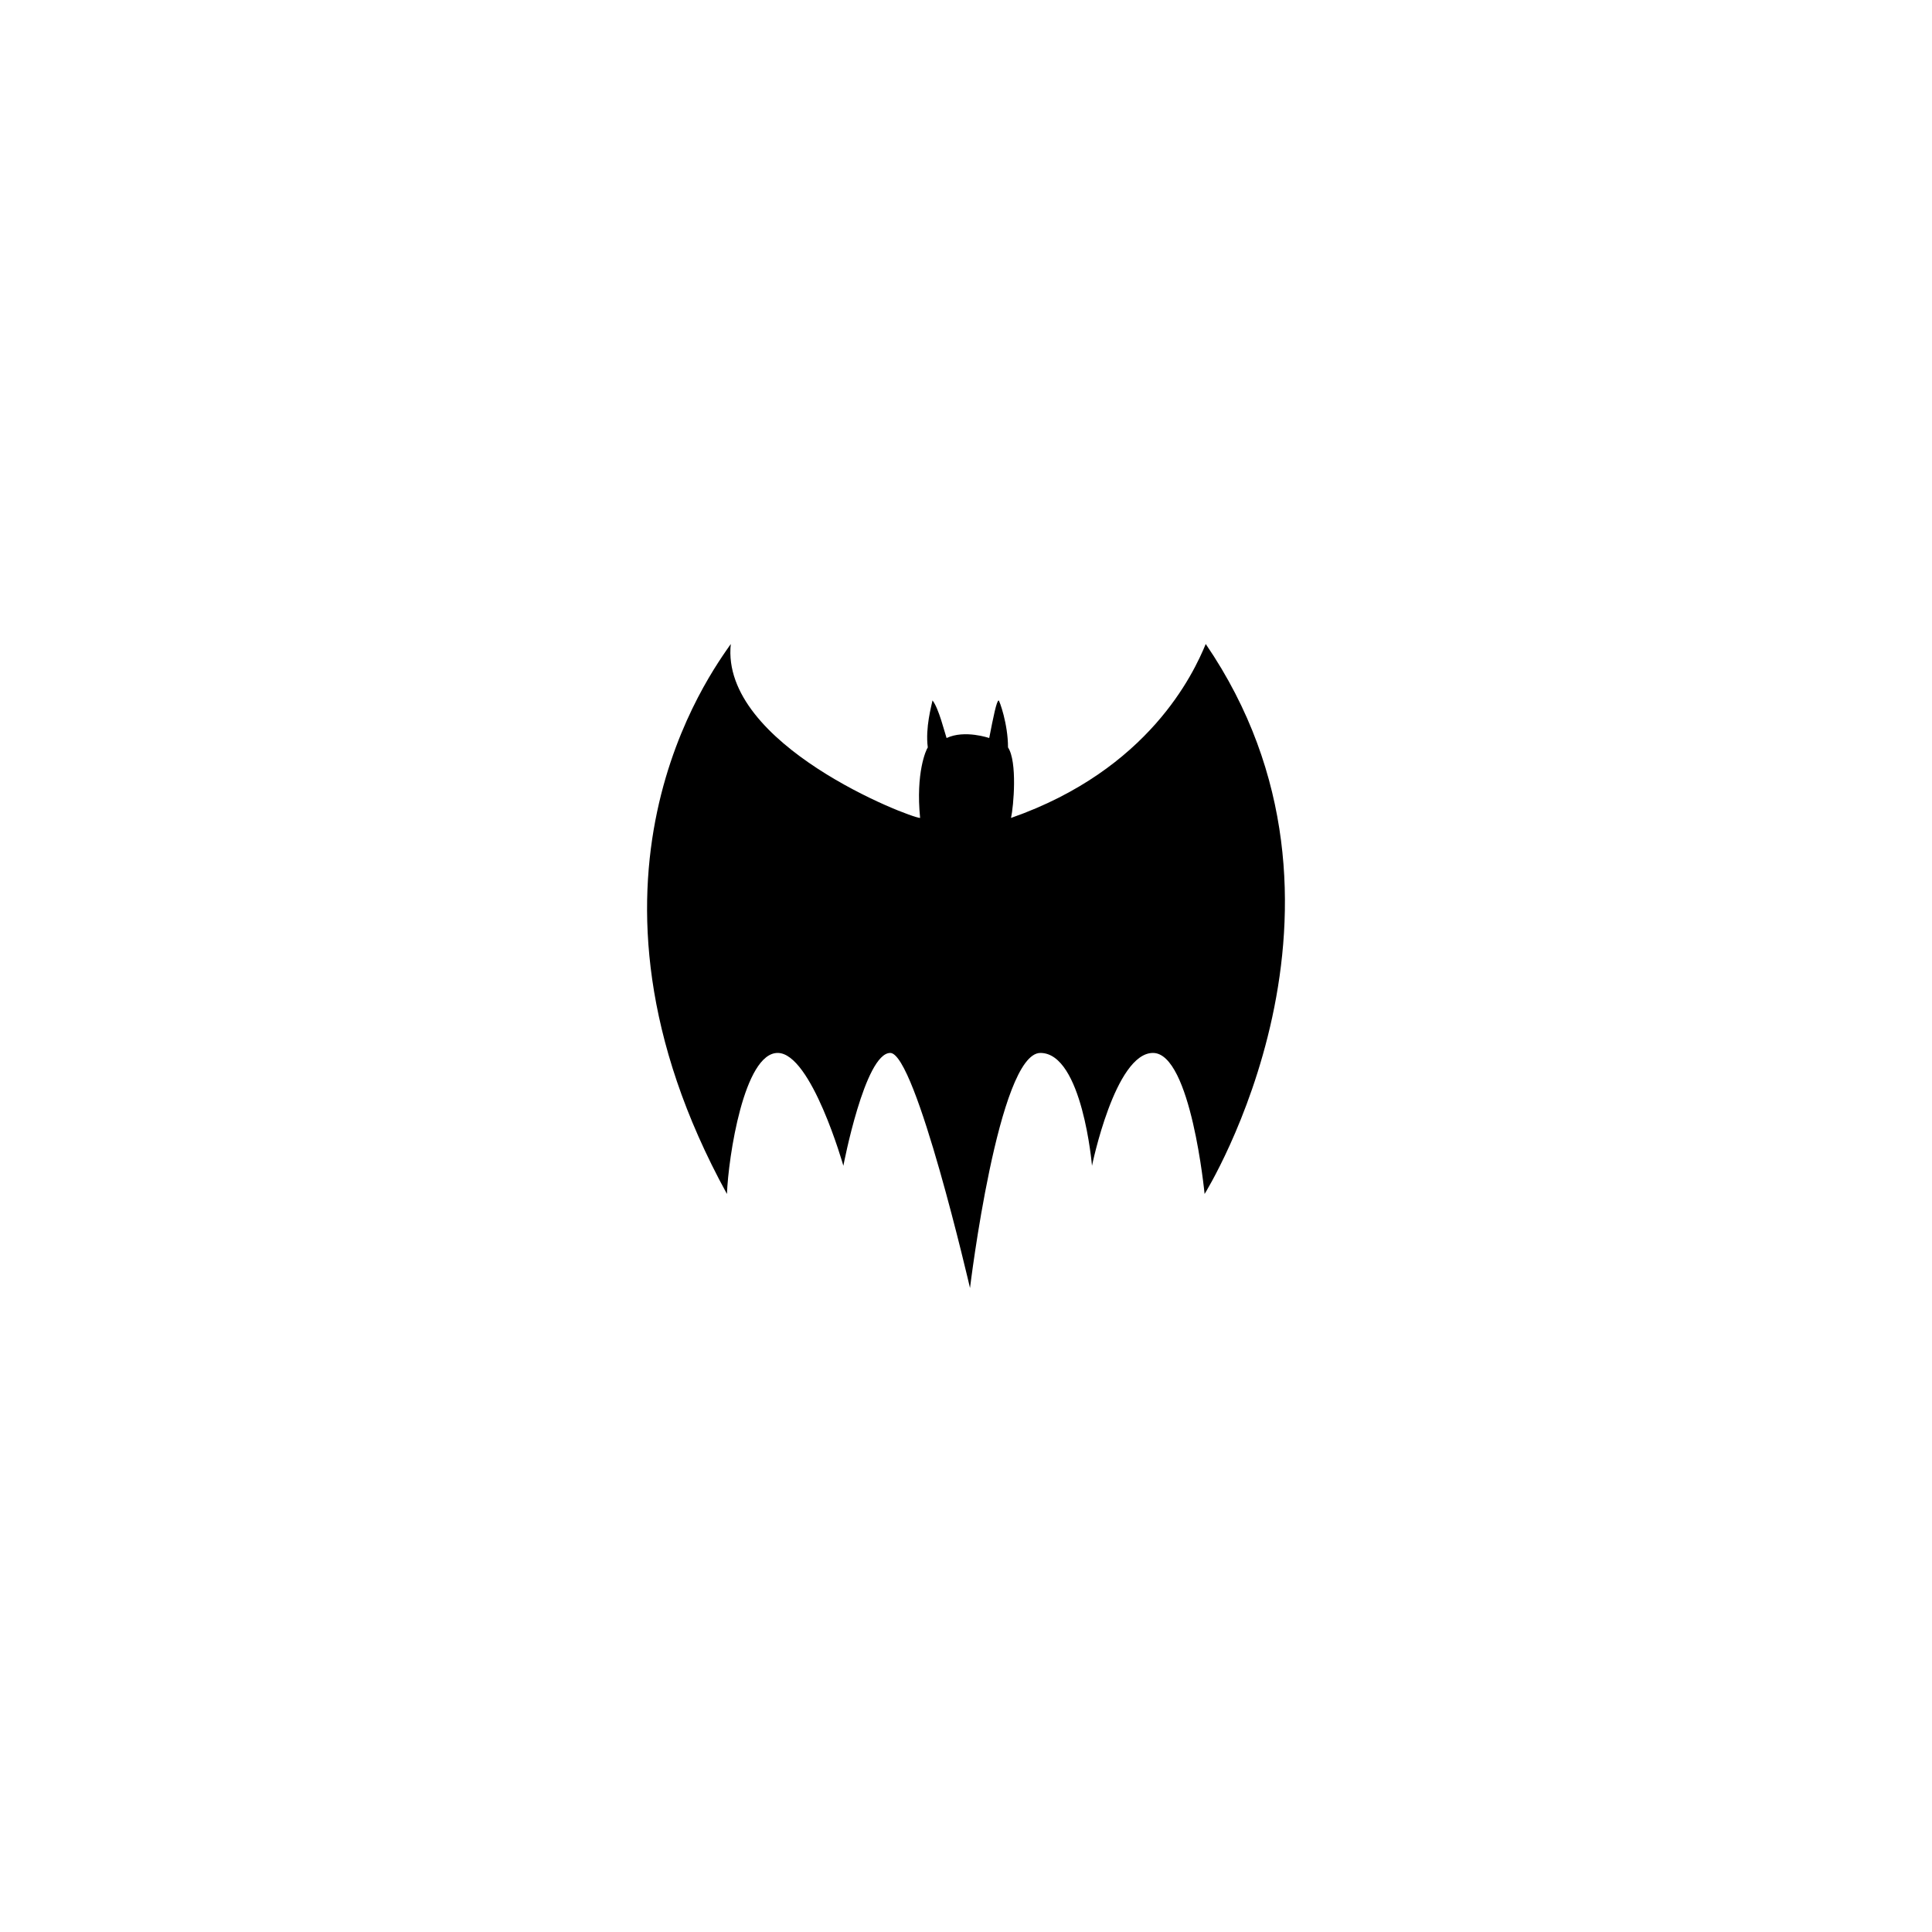
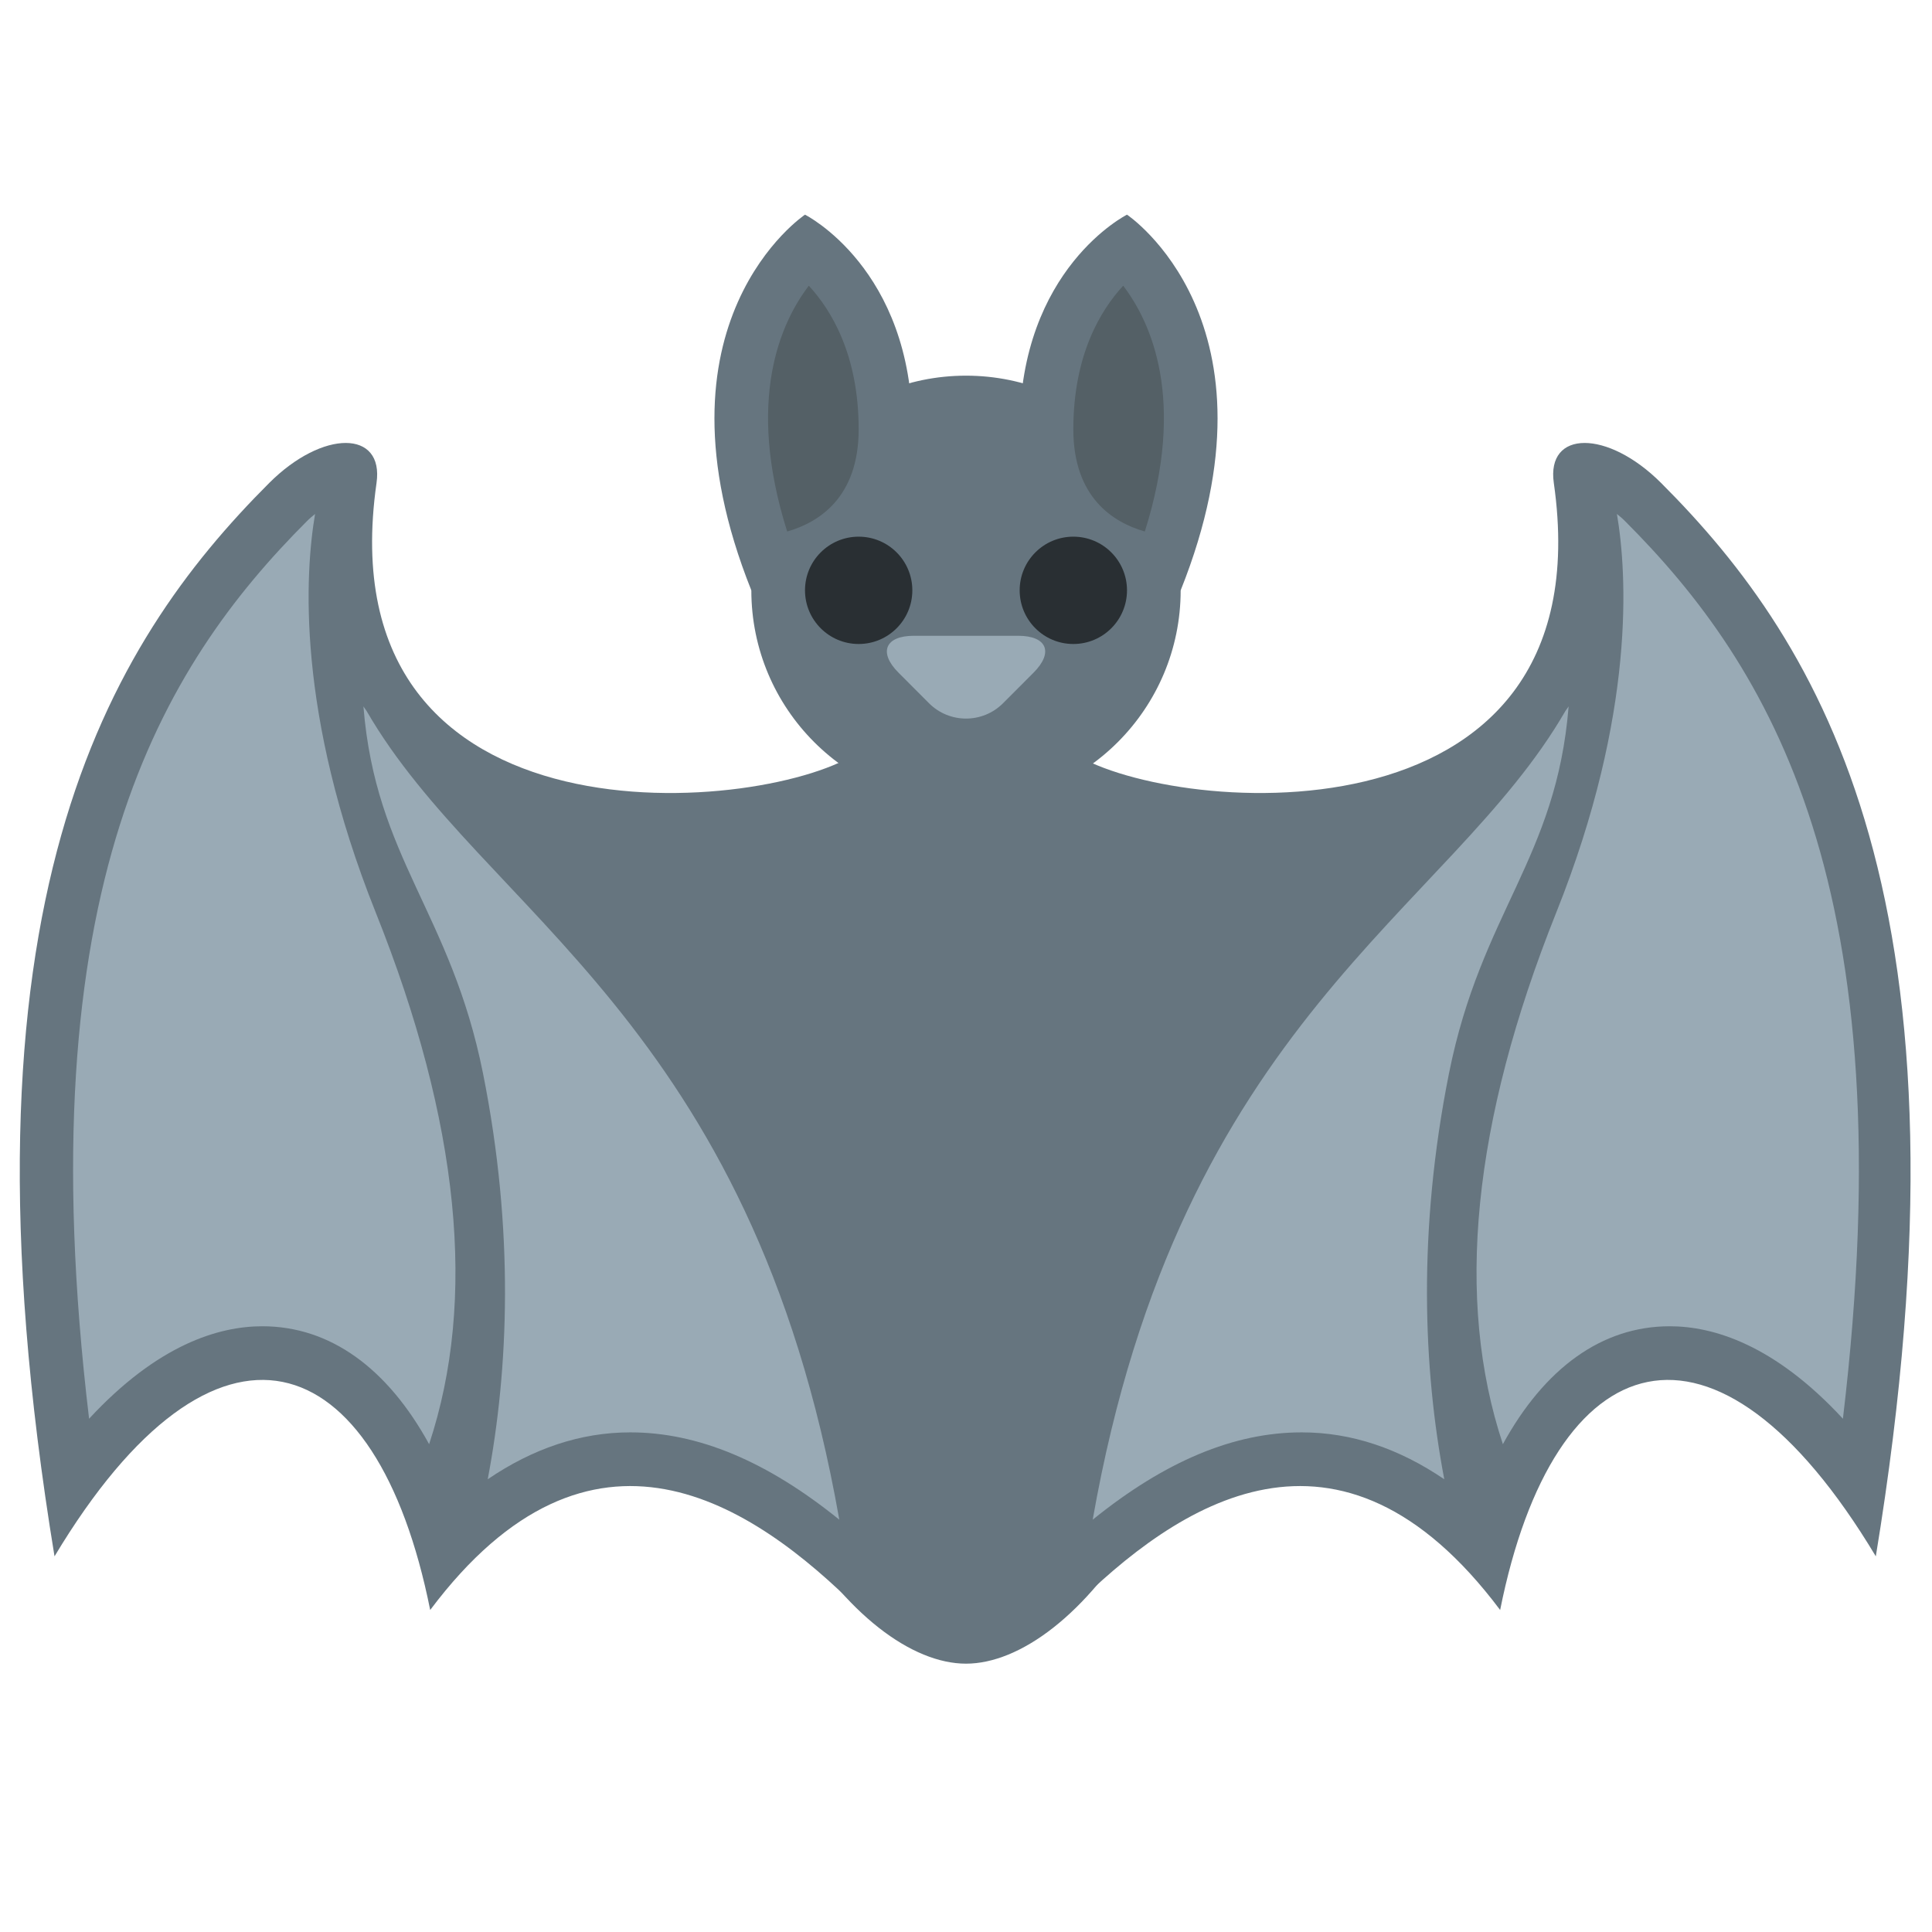
- <svg xmlns="http://www.w3.org/2000/svg" fill="#000000" version="1.1" id="Capa_1" width="64px" height="64px" viewBox="-188.87 -188.87 566.61 566.61" xml:space="preserve">
+ <svg xmlns="http://www.w3.org/2000/svg" width="64px" height="64px" viewBox="0 0 36 36" aria-hidden="true" role="img" class="iconify iconify--twemoji" preserveAspectRatio="xMidYMid meet" fill="#000000">
  <g id="SVGRepo_bgCarrier" stroke-width="0" />
  <g id="SVGRepo_tracerCarrier" stroke-linecap="round" stroke-linejoin="round" />
  <g id="SVGRepo_iconCarrier">
-     <g>
-       <path d="M101.245,27.578c0,0-7.191-2.5-12.504,0c-0.597-1.708-2.293-8.741-4.129-11.031c-0.292,1.541-2.149,8.014-1.382,13.78 c-0.524,0.725-3.568,7.435-2.253,20.685C77.966,50.966,22.342,29.505,25.453,0c-5.623,8.168-51.615,69.236-1.129,161.295 c0.414-10.82,5.008-41.363,14.885-41.363c9.871,0,19.26,33.095,19.26,33.095s6.293-33.095,13.755-33.095 c7.465,0,23.388,68.941,23.388,68.941s8.318-68.941,20.643-68.941c12.318,0,15.132,33.095,15.132,33.095s6.74-33.095,17.884-33.095 c11.148,0,15.138,41.363,15.138,41.363S217.201,76.787,164.743,0c-3.538,8.555-16.594,36.839-57.104,51.012 c0.768-3.432,1.888-16.526-0.883-20.685c0-6.927-2.527-13.78-2.746-13.78C103.389,16.705,102.45,21.382,101.245,27.578" />
-     </g>
+     <path fill="#66757F" d="M23 21c0 6.352-3 10-5 10s-5-3.648-5-10s2.239-7 5-7c2.762 0 5 .648 5 7z" />
+     <circle fill="#66757F" cx="18" cy="11" r="4" />
+     <path fill="#66757F" d="M14 11c-2-5 1-7 1-7s2 1 2 4s-3 3-3 3z" />
+     <path fill="#546066" d="M14.668 9.904c-.776-2.457-.119-3.896.403-4.58C15.486 5.773 16 6.608 16 8c0 1.268-.739 1.734-1.332 1.904z" />
+     <path fill="#66757F" d="M22 11c2-5-1-7-1-7s-2 1-2 4s3 3 3 3zm-5.984 3c-1.62 1.157-10 2-9-5c.142-.99-1-1-2 0c-3 3-6 7.834-4 20c3-5 6-4 7 1c3-4 6-2 8 0c3-3 0-16 0-16zm3.937 0c1.62 1.157 10 2 9-5c-.142-.99 1-1 2 0c3 3 6 7.834 4 20c-3-5-6-4-7 1c-3-4-6-2-8 0c-3-3 0-16 0-16z" />
+     <circle fill="#292F33" cx="16" cy="11" r="1" />
+     <circle fill="#292F33" cx="20" cy="11" r="1" />
+     <path fill="#546066" d="M21.332 9.904c.775-2.457.118-3.896-.403-4.58C20.514 5.773 20 6.608 20 8c0 1.268.739 1.734 1.332 1.904z" />
+     <path fill="#99AAB5" d="M7.996 26.91c.892-2.691.573-5.988-.996-9.91c-1.487-3.719-1.315-6.329-1.129-7.423c-.049.041-.096.078-.148.13C3.017 12.414.477 16.531 1.66 26.436c1.276-1.379 2.412-1.723 3.228-1.723c1.265 0 2.333.783 3.108 2.197z" />
+     <path fill="#99AAB5" d="M6.832 13.25c-.019-.03-.041-.058-.06-.087C7 16 8.4 17.001 9 20c.588 2.94.476 5.519.088 7.564c.839-.571 1.726-.874 2.656-.874c1.264 0 2.548.538 3.895 1.627C14 19 9 17 6.832 13.25zm21.172 13.66c-.893-2.691-.572-5.988.996-9.91c1.487-3.719 1.315-6.329 1.129-7.423c.049.041.097.078.148.13c2.706 2.707 5.246 6.824 4.063 16.729c-1.275-1.379-2.412-1.723-3.227-1.723c-1.266 0-2.334.783-3.109 2.197z" />
+     <path fill="#99AAB5" d="M29.168 13.25l.061-.087C29 16 27.6 17.001 27 20c-.588 2.94-.477 5.519-.088 7.564c-.84-.571-1.726-.874-2.656-.874c-1.264 0-2.548.538-3.895 1.627C22 19 27 17 29.168 13.25zm-10.48-.144a.975.975 0 0 1-1.375 0l-.57-.571c-.378-.378-.25-.688.285-.688h1.945c.535 0 .664.309.285.688l-.57.571z" />
  </g>
</svg>
